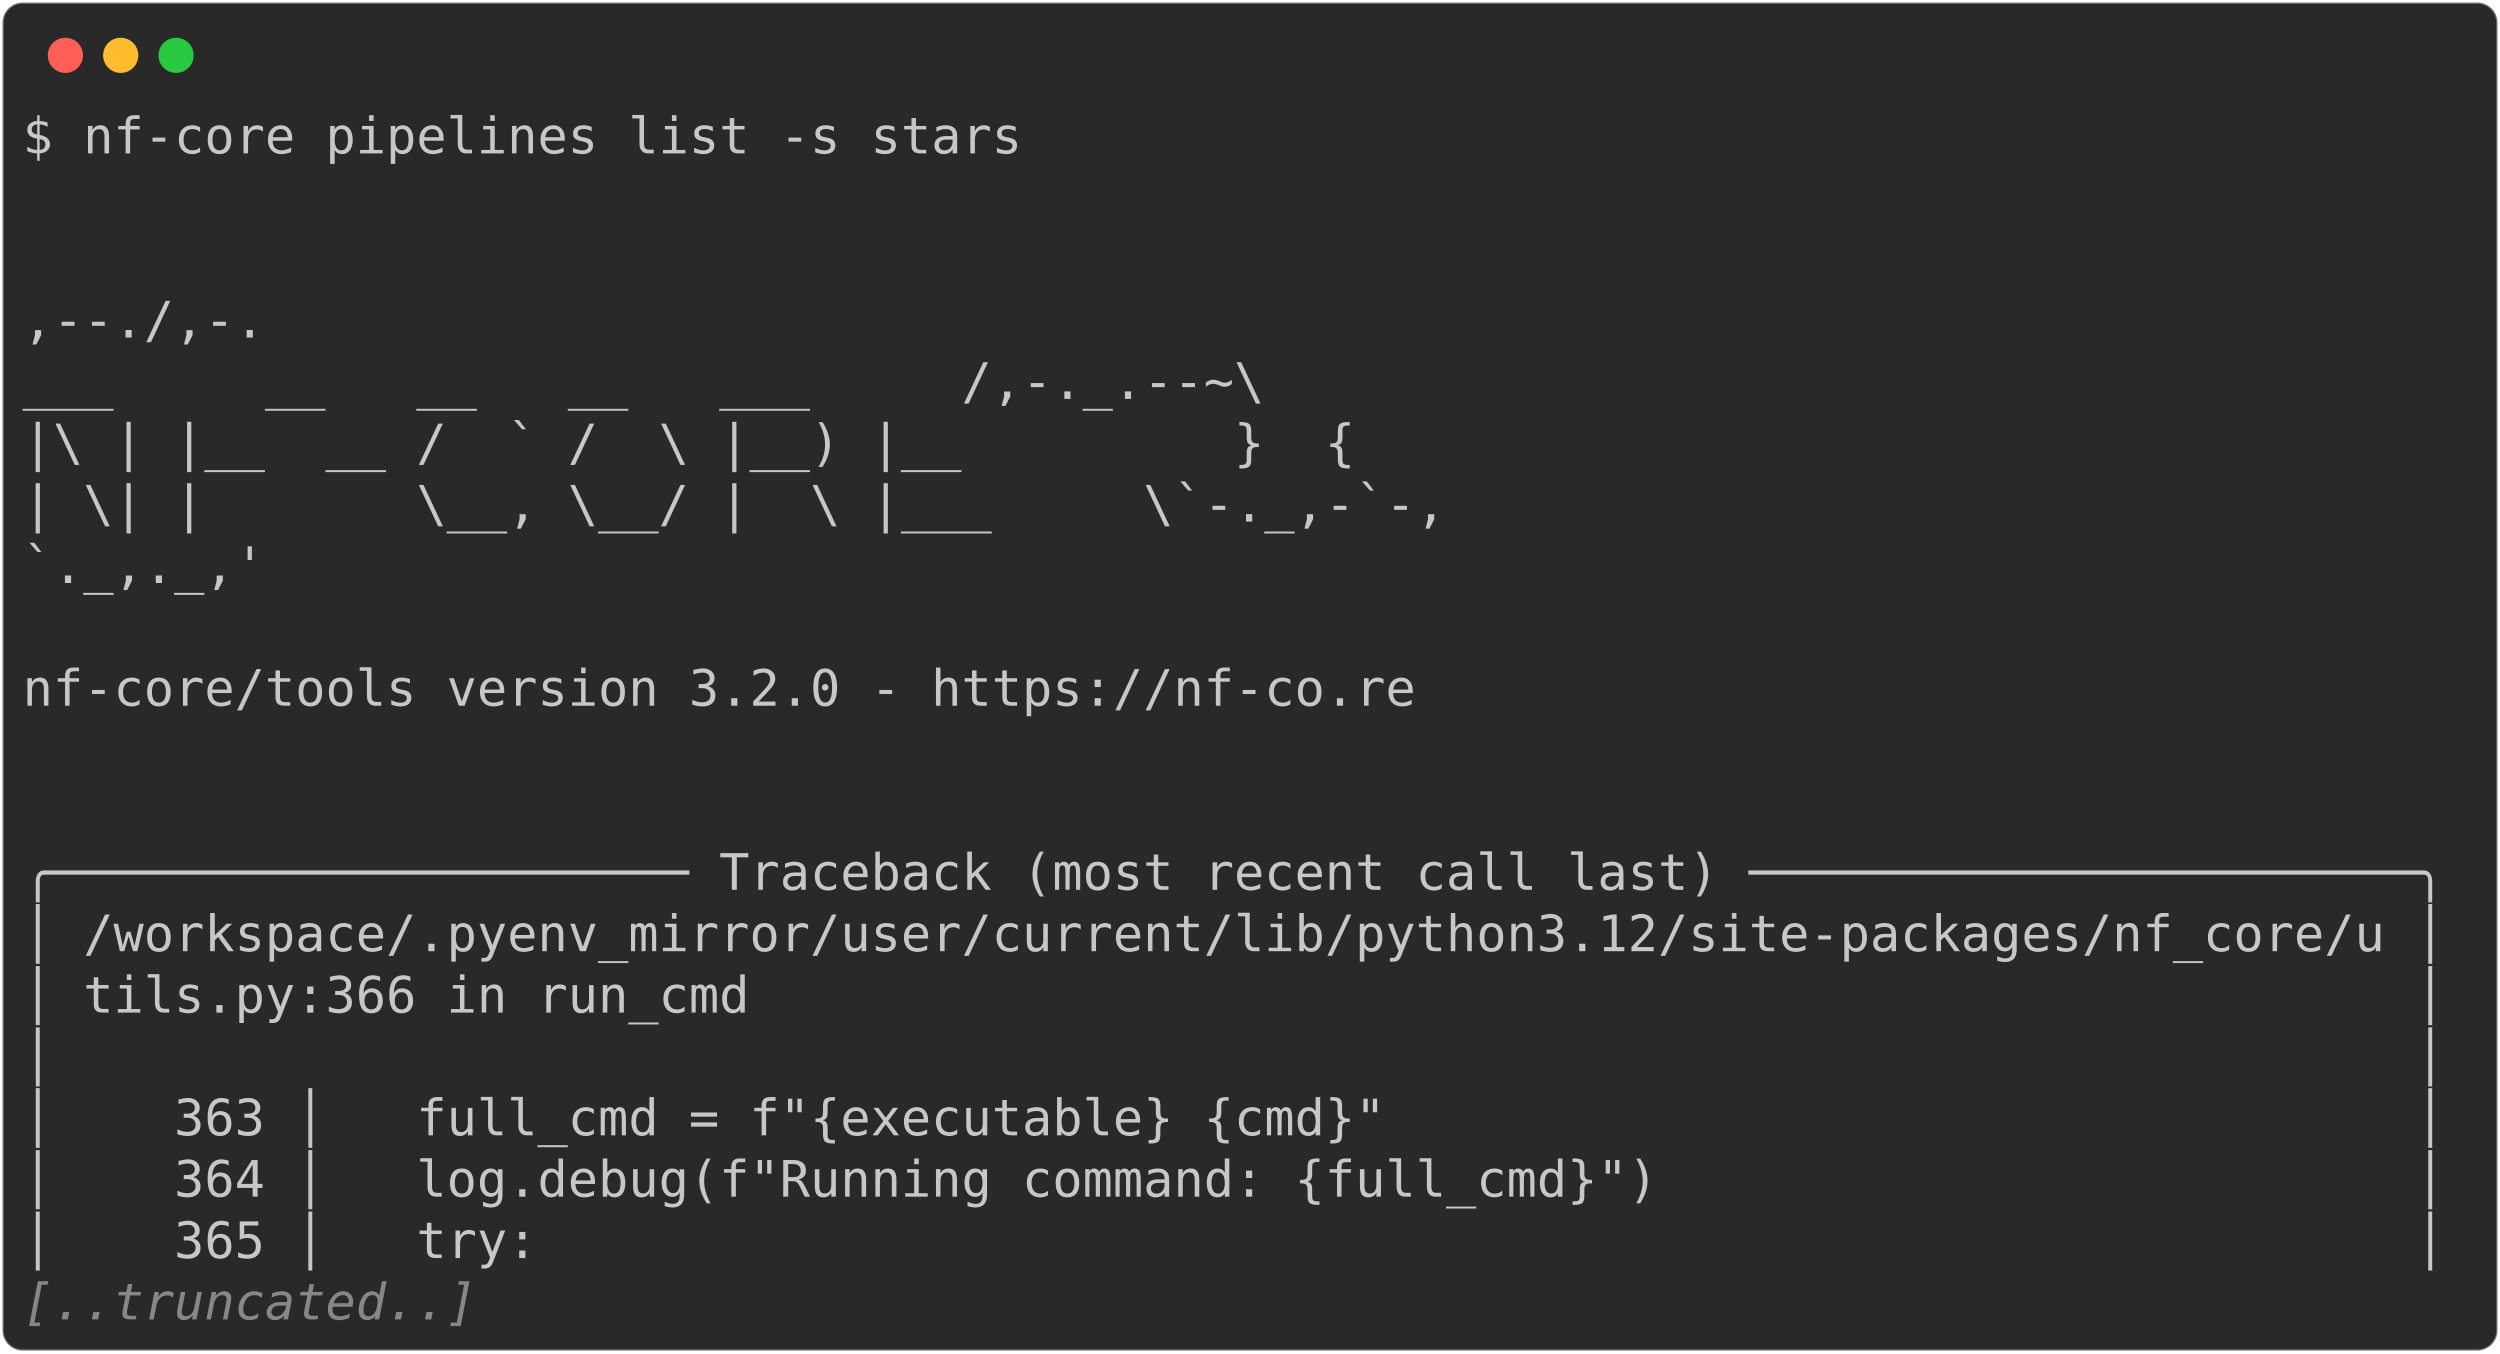
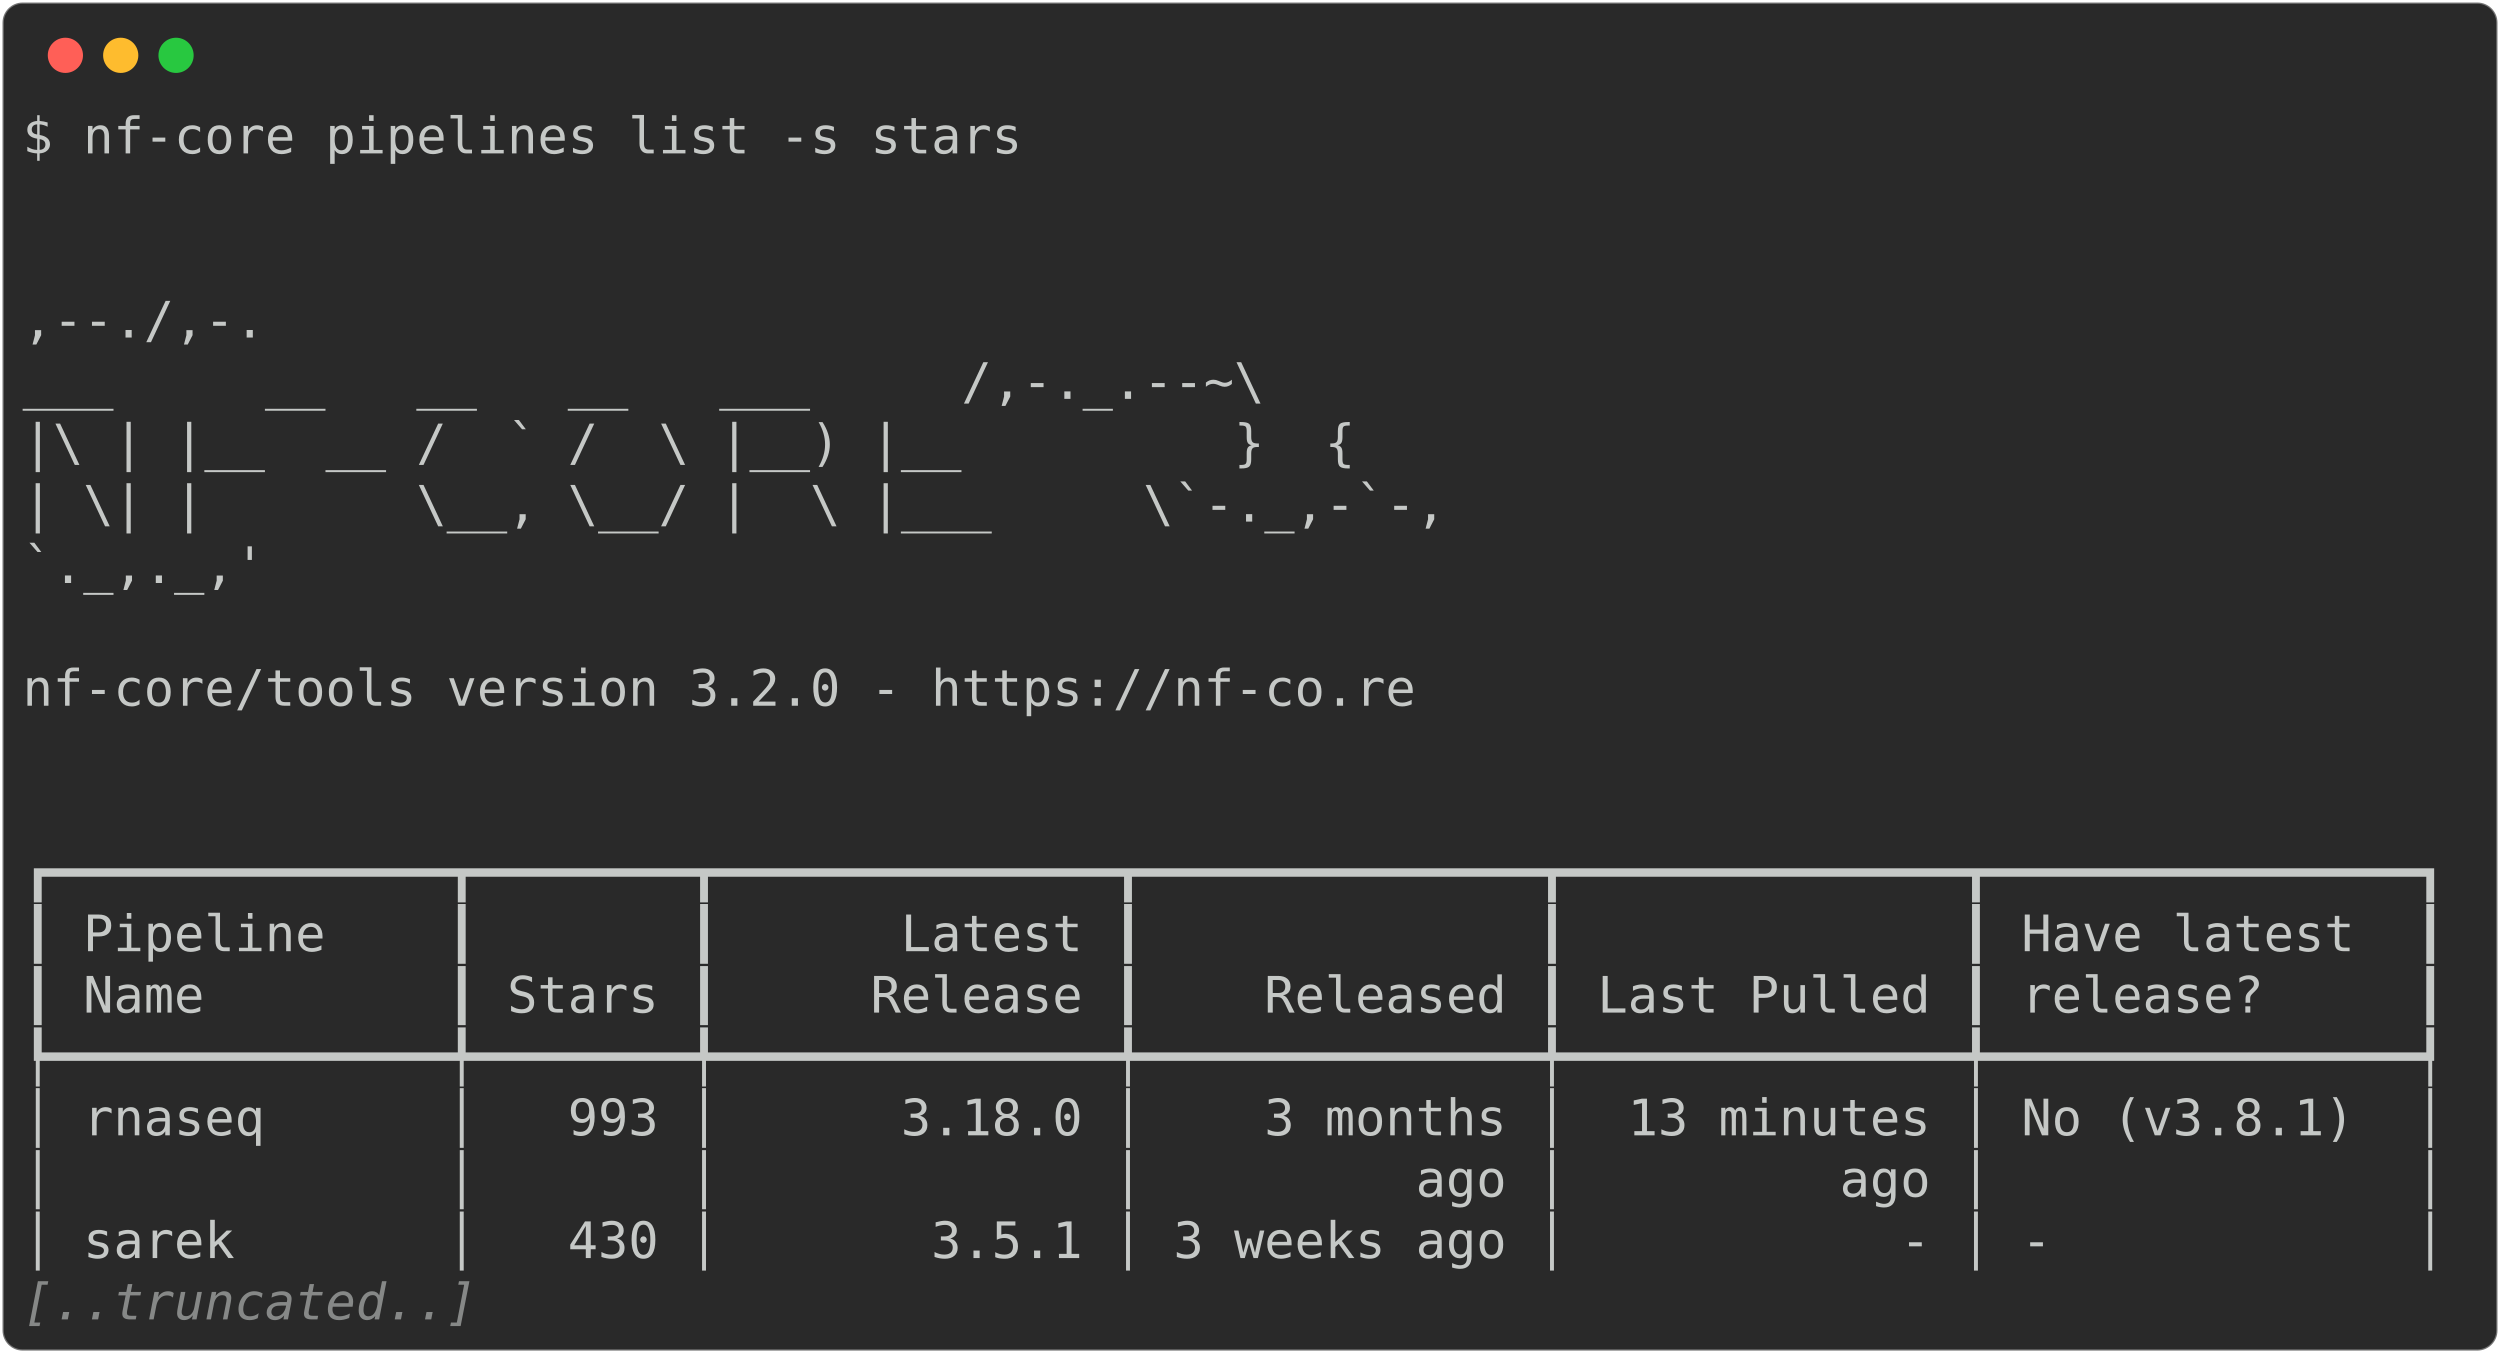
<svg xmlns="http://www.w3.org/2000/svg" class="rich-terminal" viewBox="0 0 994 538.0">
  <style>

    @font-face {
        font-family: "Fira Code";
        src: local("FiraCode-Regular"),
                url("https://cdnjs.cloudflare.com/ajax/libs/firacode/6.2.0/woff2/FiraCode-Regular.woff2") format("woff2"),
                url("https://cdnjs.cloudflare.com/ajax/libs/firacode/6.2.0/woff/FiraCode-Regular.woff") format("woff");
        font-style: normal;
        font-weight: 400;
    }
    @font-face {
        font-family: "Fira Code";
        src: local("FiraCode-Bold"),
                url("https://cdnjs.cloudflare.com/ajax/libs/firacode/6.2.0/woff2/FiraCode-Bold.woff2") format("woff2"),
                url("https://cdnjs.cloudflare.com/ajax/libs/firacode/6.2.0/woff/FiraCode-Bold.woff") format("woff");
        font-style: bold;
        font-weight: 700;
    }

-     .terminal-2572214191-matrix {
+     .terminal-2669659765-matrix {
        font-family: Fira Code, monospace;
        font-size: 20px;
        line-height: 24.4px;
        font-variant-east-asian: full-width;
    }

-     .terminal-2572214191-title {
+     .terminal-2669659765-title {
        font-size: 18px;
        font-weight: bold;
        font-family: arial;
    }

-     .terminal-2572214191-r1 { fill: #c5c8c6 }
- .terminal-2572214191-r2 { fill: #868887;font-style: italic; }
+     .terminal-2669659765-r1 { fill: #c5c8c6 }
+ .terminal-2669659765-r2 { fill: #868887;font-style: italic; }
    </style>
  <defs>
-     <clipPath id="terminal-2572214191-clip-terminal">
+     <clipPath id="terminal-2669659765-clip-terminal">
      <rect x="0" y="0" width="975.0" height="487.0" />
    </clipPath>
-     <clipPath id="terminal-2572214191-line-0">
+     <clipPath id="terminal-2669659765-line-0">
      <rect x="0" y="1.5" width="976" height="24.65" />
    </clipPath>
-     <clipPath id="terminal-2572214191-line-1">
+     <clipPath id="terminal-2669659765-line-1">
      <rect x="0" y="25.9" width="976" height="24.65" />
    </clipPath>
-     <clipPath id="terminal-2572214191-line-2">
+     <clipPath id="terminal-2669659765-line-2">
      <rect x="0" y="50.3" width="976" height="24.65" />
    </clipPath>
-     <clipPath id="terminal-2572214191-line-3">
+     <clipPath id="terminal-2669659765-line-3">
      <rect x="0" y="74.7" width="976" height="24.65" />
    </clipPath>
-     <clipPath id="terminal-2572214191-line-4">
+     <clipPath id="terminal-2669659765-line-4">
      <rect x="0" y="99.1" width="976" height="24.65" />
    </clipPath>
-     <clipPath id="terminal-2572214191-line-5">
+     <clipPath id="terminal-2669659765-line-5">
      <rect x="0" y="123.5" width="976" height="24.65" />
    </clipPath>
-     <clipPath id="terminal-2572214191-line-6">
+     <clipPath id="terminal-2669659765-line-6">
      <rect x="0" y="147.9" width="976" height="24.65" />
    </clipPath>
-     <clipPath id="terminal-2572214191-line-7">
+     <clipPath id="terminal-2669659765-line-7">
      <rect x="0" y="172.3" width="976" height="24.65" />
    </clipPath>
-     <clipPath id="terminal-2572214191-line-8">
+     <clipPath id="terminal-2669659765-line-8">
      <rect x="0" y="196.7" width="976" height="24.65" />
    </clipPath>
-     <clipPath id="terminal-2572214191-line-9">
+     <clipPath id="terminal-2669659765-line-9">
      <rect x="0" y="221.1" width="976" height="24.65" />
    </clipPath>
-     <clipPath id="terminal-2572214191-line-10">
+     <clipPath id="terminal-2669659765-line-10">
      <rect x="0" y="245.5" width="976" height="24.65" />
    </clipPath>
-     <clipPath id="terminal-2572214191-line-11">
+     <clipPath id="terminal-2669659765-line-11">
      <rect x="0" y="269.9" width="976" height="24.65" />
    </clipPath>
-     <clipPath id="terminal-2572214191-line-12">
+     <clipPath id="terminal-2669659765-line-12">
      <rect x="0" y="294.3" width="976" height="24.65" />
    </clipPath>
-     <clipPath id="terminal-2572214191-line-13">
+     <clipPath id="terminal-2669659765-line-13">
      <rect x="0" y="318.7" width="976" height="24.65" />
    </clipPath>
-     <clipPath id="terminal-2572214191-line-14">
+     <clipPath id="terminal-2669659765-line-14">
      <rect x="0" y="343.1" width="976" height="24.65" />
    </clipPath>
-     <clipPath id="terminal-2572214191-line-15">
+     <clipPath id="terminal-2669659765-line-15">
      <rect x="0" y="367.5" width="976" height="24.65" />
    </clipPath>
-     <clipPath id="terminal-2572214191-line-16">
+     <clipPath id="terminal-2669659765-line-16">
      <rect x="0" y="391.9" width="976" height="24.65" />
    </clipPath>
-     <clipPath id="terminal-2572214191-line-17">
+     <clipPath id="terminal-2669659765-line-17">
      <rect x="0" y="416.3" width="976" height="24.65" />
    </clipPath>
-     <clipPath id="terminal-2572214191-line-18">
+     <clipPath id="terminal-2669659765-line-18">
      <rect x="0" y="440.7" width="976" height="24.65" />
    </clipPath>
  </defs>
  <rect fill="#292929" stroke="rgba(255,255,255,0.35)" stroke-width="1" x="1" y="1" width="992" height="536" rx="8" />
  <g transform="translate(26,22)">
    <circle cx="0" cy="0" r="7" fill="#ff5f57" />
    <circle cx="22" cy="0" r="7" fill="#febc2e" />
    <circle cx="44" cy="0" r="7" fill="#28c840" />
  </g>
-   <g transform="translate(9, 41)" clip-path="url(#terminal-2572214191-clip-terminal)">
-     <g class="terminal-2572214191-matrix">
-       <text class="terminal-2572214191-r1" x="0" y="20" textLength="402.6" clip-path="url(#terminal-2572214191-line-0)">$ nf-core pipelines list -s stars</text>
-       <text class="terminal-2572214191-r1" x="976" y="20" textLength="12.2" clip-path="url(#terminal-2572214191-line-0)">
+   <g transform="translate(9, 41)" clip-path="url(#terminal-2669659765-clip-terminal)">
+     <g class="terminal-2669659765-matrix">
+       <text class="terminal-2669659765-r1" x="0" y="20" textLength="402.6" clip-path="url(#terminal-2669659765-line-0)">$ nf-core pipelines list -s stars</text>
+       <text class="terminal-2669659765-r1" x="976" y="20" textLength="12.2" clip-path="url(#terminal-2669659765-line-0)">
</text>
-       <text class="terminal-2572214191-r1" x="976" y="44.4" textLength="12.2" clip-path="url(#terminal-2572214191-line-1)">
+       <text class="terminal-2669659765-r1" x="976" y="44.4" textLength="12.2" clip-path="url(#terminal-2669659765-line-1)">
</text>
-       <text class="terminal-2572214191-r1" x="976" y="68.8" textLength="12.2" clip-path="url(#terminal-2572214191-line-2)">
+       <text class="terminal-2669659765-r1" x="976" y="68.8" textLength="12.2" clip-path="url(#terminal-2669659765-line-2)">
</text>
-       <text class="terminal-2572214191-r1" x="0" y="93.2" textLength="610" clip-path="url(#terminal-2572214191-line-3)">                                          ,--./,-.</text>
-       <text class="terminal-2572214191-r1" x="976" y="93.2" textLength="12.2" clip-path="url(#terminal-2572214191-line-3)">
+       <text class="terminal-2669659765-r1" x="0" y="93.2" textLength="610" clip-path="url(#terminal-2669659765-line-3)">                                          ,--./,-.</text>
+       <text class="terminal-2669659765-r1" x="976" y="93.2" textLength="12.2" clip-path="url(#terminal-2669659765-line-3)">
</text>
-       <text class="terminal-2572214191-r1" x="0" y="117.6" textLength="634.4" clip-path="url(#terminal-2572214191-line-4)">          ___     __   __   __   ___     /,-._.--~\ </text>
-       <text class="terminal-2572214191-r1" x="976" y="117.6" textLength="12.2" clip-path="url(#terminal-2572214191-line-4)">
+       <text class="terminal-2669659765-r1" x="0" y="117.6" textLength="634.4" clip-path="url(#terminal-2669659765-line-4)">          ___     __   __   __   ___     /,-._.--~\ </text>
+       <text class="terminal-2669659765-r1" x="976" y="117.6" textLength="12.2" clip-path="url(#terminal-2669659765-line-4)">
</text>
-       <text class="terminal-2572214191-r1" x="0" y="142" textLength="585.6" clip-path="url(#terminal-2572214191-line-5)">    |\ | |__  __ /  ` /  \ |__) |__         }  {</text>
-       <text class="terminal-2572214191-r1" x="976" y="142" textLength="12.2" clip-path="url(#terminal-2572214191-line-5)">
+       <text class="terminal-2669659765-r1" x="0" y="142" textLength="585.6" clip-path="url(#terminal-2669659765-line-5)">    |\ | |__  __ /  ` /  \ |__) |__         }  {</text>
+       <text class="terminal-2669659765-r1" x="976" y="142" textLength="12.2" clip-path="url(#terminal-2669659765-line-5)">
</text>
-       <text class="terminal-2572214191-r1" x="0" y="166.4" textLength="622.2" clip-path="url(#terminal-2572214191-line-6)">    | \| |       \__, \__/ |  \ |___     \`-._,-`-,</text>
-       <text class="terminal-2572214191-r1" x="976" y="166.4" textLength="12.2" clip-path="url(#terminal-2572214191-line-6)">
+       <text class="terminal-2669659765-r1" x="0" y="166.4" textLength="622.2" clip-path="url(#terminal-2669659765-line-6)">    | \| |       \__, \__/ |  \ |___     \`-._,-`-,</text>
+       <text class="terminal-2669659765-r1" x="976" y="166.4" textLength="12.2" clip-path="url(#terminal-2669659765-line-6)">
</text>
-       <text class="terminal-2572214191-r1" x="0" y="190.8" textLength="610" clip-path="url(#terminal-2572214191-line-7)">                                          `._,._,'</text>
-       <text class="terminal-2572214191-r1" x="976" y="190.8" textLength="12.2" clip-path="url(#terminal-2572214191-line-7)">
+       <text class="terminal-2669659765-r1" x="0" y="190.8" textLength="610" clip-path="url(#terminal-2669659765-line-7)">                                          `._,._,'</text>
+       <text class="terminal-2669659765-r1" x="976" y="190.8" textLength="12.2" clip-path="url(#terminal-2669659765-line-7)">
</text>
-       <text class="terminal-2572214191-r1" x="976" y="215.2" textLength="12.2" clip-path="url(#terminal-2572214191-line-8)">
+       <text class="terminal-2669659765-r1" x="976" y="215.2" textLength="12.2" clip-path="url(#terminal-2669659765-line-8)">
</text>
-       <text class="terminal-2572214191-r1" x="0" y="239.6" textLength="610" clip-path="url(#terminal-2572214191-line-9)">    nf-core/tools version 3.2.0 - https://nf-co.re</text>
-       <text class="terminal-2572214191-r1" x="976" y="239.6" textLength="12.2" clip-path="url(#terminal-2572214191-line-9)">
+       <text class="terminal-2669659765-r1" x="0" y="239.6" textLength="610" clip-path="url(#terminal-2669659765-line-9)">    nf-core/tools version 3.2.0 - https://nf-co.re</text>
+       <text class="terminal-2669659765-r1" x="976" y="239.6" textLength="12.2" clip-path="url(#terminal-2669659765-line-9)">
</text>
-       <text class="terminal-2572214191-r1" x="976" y="264" textLength="12.2" clip-path="url(#terminal-2572214191-line-10)">
+       <text class="terminal-2669659765-r1" x="976" y="264" textLength="12.2" clip-path="url(#terminal-2669659765-line-10)">
</text>
-       <text class="terminal-2572214191-r1" x="976" y="288.4" textLength="12.2" clip-path="url(#terminal-2572214191-line-11)">
+       <text class="terminal-2669659765-r1" x="976" y="288.4" textLength="12.2" clip-path="url(#terminal-2669659765-line-11)">
</text>
-       <text class="terminal-2572214191-r1" x="0" y="312.8" textLength="976" clip-path="url(#terminal-2572214191-line-12)">╭───────────────────── Traceback (most recent call last) ──────────────────────╮</text>
-       <text class="terminal-2572214191-r1" x="976" y="312.8" textLength="12.2" clip-path="url(#terminal-2572214191-line-12)">
+       <text class="terminal-2669659765-r1" x="0" y="312.8" textLength="976" clip-path="url(#terminal-2669659765-line-12)">┏━━━━━━━━━━━━━┳━━━━━━━┳━━━━━━━━━━━━━┳━━━━━━━━━━━━━┳━━━━━━━━━━━━━┳━━━━━━━━━━━━━━┓</text>
+       <text class="terminal-2669659765-r1" x="976" y="312.8" textLength="12.2" clip-path="url(#terminal-2669659765-line-12)">
</text>
-       <text class="terminal-2572214191-r1" x="0" y="337.2" textLength="976" clip-path="url(#terminal-2572214191-line-13)">│ /workspace/.pyenv_mirror/user/current/lib/python3.12/site-packages/nf_core/u │</text>
-       <text class="terminal-2572214191-r1" x="976" y="337.2" textLength="12.2" clip-path="url(#terminal-2572214191-line-13)">
+       <text class="terminal-2669659765-r1" x="0" y="337.2" textLength="976" clip-path="url(#terminal-2669659765-line-13)">┃ Pipeline    ┃       ┃      Latest ┃             ┃             ┃ Have latest  ┃</text>
+       <text class="terminal-2669659765-r1" x="976" y="337.2" textLength="12.2" clip-path="url(#terminal-2669659765-line-13)">
</text>
-       <text class="terminal-2572214191-r1" x="0" y="361.6" textLength="976" clip-path="url(#terminal-2572214191-line-14)">│ tils.py:366 in run_cmd                                                       │</text>
-       <text class="terminal-2572214191-r1" x="976" y="361.6" textLength="12.2" clip-path="url(#terminal-2572214191-line-14)">
+       <text class="terminal-2669659765-r1" x="0" y="361.6" textLength="976" clip-path="url(#terminal-2669659765-line-14)">┃ Name        ┃ Stars ┃     Release ┃    Released ┃ Last Pulled ┃ release?     ┃</text>
+       <text class="terminal-2669659765-r1" x="976" y="361.6" textLength="12.2" clip-path="url(#terminal-2669659765-line-14)">
</text>
-       <text class="terminal-2572214191-r1" x="0" y="386" textLength="976" clip-path="url(#terminal-2572214191-line-15)">│                                                                              │</text>
-       <text class="terminal-2572214191-r1" x="976" y="386" textLength="12.2" clip-path="url(#terminal-2572214191-line-15)">
+       <text class="terminal-2669659765-r1" x="0" y="386" textLength="976" clip-path="url(#terminal-2669659765-line-15)">┡━━━━━━━━━━━━━╇━━━━━━━╇━━━━━━━━━━━━━╇━━━━━━━━━━━━━╇━━━━━━━━━━━━━╇━━━━━━━━━━━━━━┩</text>
+       <text class="terminal-2669659765-r1" x="976" y="386" textLength="12.2" clip-path="url(#terminal-2669659765-line-15)">
</text>
-       <text class="terminal-2572214191-r1" x="0" y="410.4" textLength="976" clip-path="url(#terminal-2572214191-line-16)">│    363 │   full_cmd = f"{executable} {cmd}"                                  │</text>
-       <text class="terminal-2572214191-r1" x="976" y="410.4" textLength="12.2" clip-path="url(#terminal-2572214191-line-16)">
+       <text class="terminal-2669659765-r1" x="0" y="410.4" textLength="976" clip-path="url(#terminal-2669659765-line-16)">│ rnaseq      │   993 │      3.18.0 │    3 months │  13 minutes │ No (v3.8.1)  │</text>
+       <text class="terminal-2669659765-r1" x="976" y="410.4" textLength="12.2" clip-path="url(#terminal-2669659765-line-16)">
</text>
-       <text class="terminal-2572214191-r1" x="0" y="434.8" textLength="976" clip-path="url(#terminal-2572214191-line-17)">│    364 │   log.debug(f"Running command: {full_cmd}")                         │</text>
-       <text class="terminal-2572214191-r1" x="976" y="434.8" textLength="12.2" clip-path="url(#terminal-2572214191-line-17)">
+       <text class="terminal-2669659765-r1" x="0" y="434.8" textLength="976" clip-path="url(#terminal-2669659765-line-17)">│             │       │             │         ago │         ago │              │</text>
+       <text class="terminal-2669659765-r1" x="976" y="434.8" textLength="12.2" clip-path="url(#terminal-2669659765-line-17)">
</text>
-       <text class="terminal-2572214191-r1" x="0" y="459.2" textLength="976" clip-path="url(#terminal-2572214191-line-18)">│    365 │   try:                                                              │</text>
-       <text class="terminal-2572214191-r1" x="976" y="459.2" textLength="12.2" clip-path="url(#terminal-2572214191-line-18)">
+       <text class="terminal-2669659765-r1" x="0" y="459.2" textLength="976" clip-path="url(#terminal-2669659765-line-18)">│ sarek       │   430 │       3.5.1 │ 3 weeks ago │           - │ -            │</text>
+       <text class="terminal-2669659765-r1" x="976" y="459.2" textLength="12.2" clip-path="url(#terminal-2669659765-line-18)">
</text>
-       <text class="terminal-2572214191-r2" x="0" y="483.6" textLength="183" clip-path="url(#terminal-2572214191-line-19)">[..truncated..]</text>
-       <text class="terminal-2572214191-r1" x="976" y="483.6" textLength="12.2" clip-path="url(#terminal-2572214191-line-19)">
+       <text class="terminal-2669659765-r2" x="0" y="483.6" textLength="183" clip-path="url(#terminal-2669659765-line-19)">[..truncated..]</text>
+       <text class="terminal-2669659765-r1" x="976" y="483.6" textLength="12.2" clip-path="url(#terminal-2669659765-line-19)">
</text>
    </g>
  </g>
</svg>
